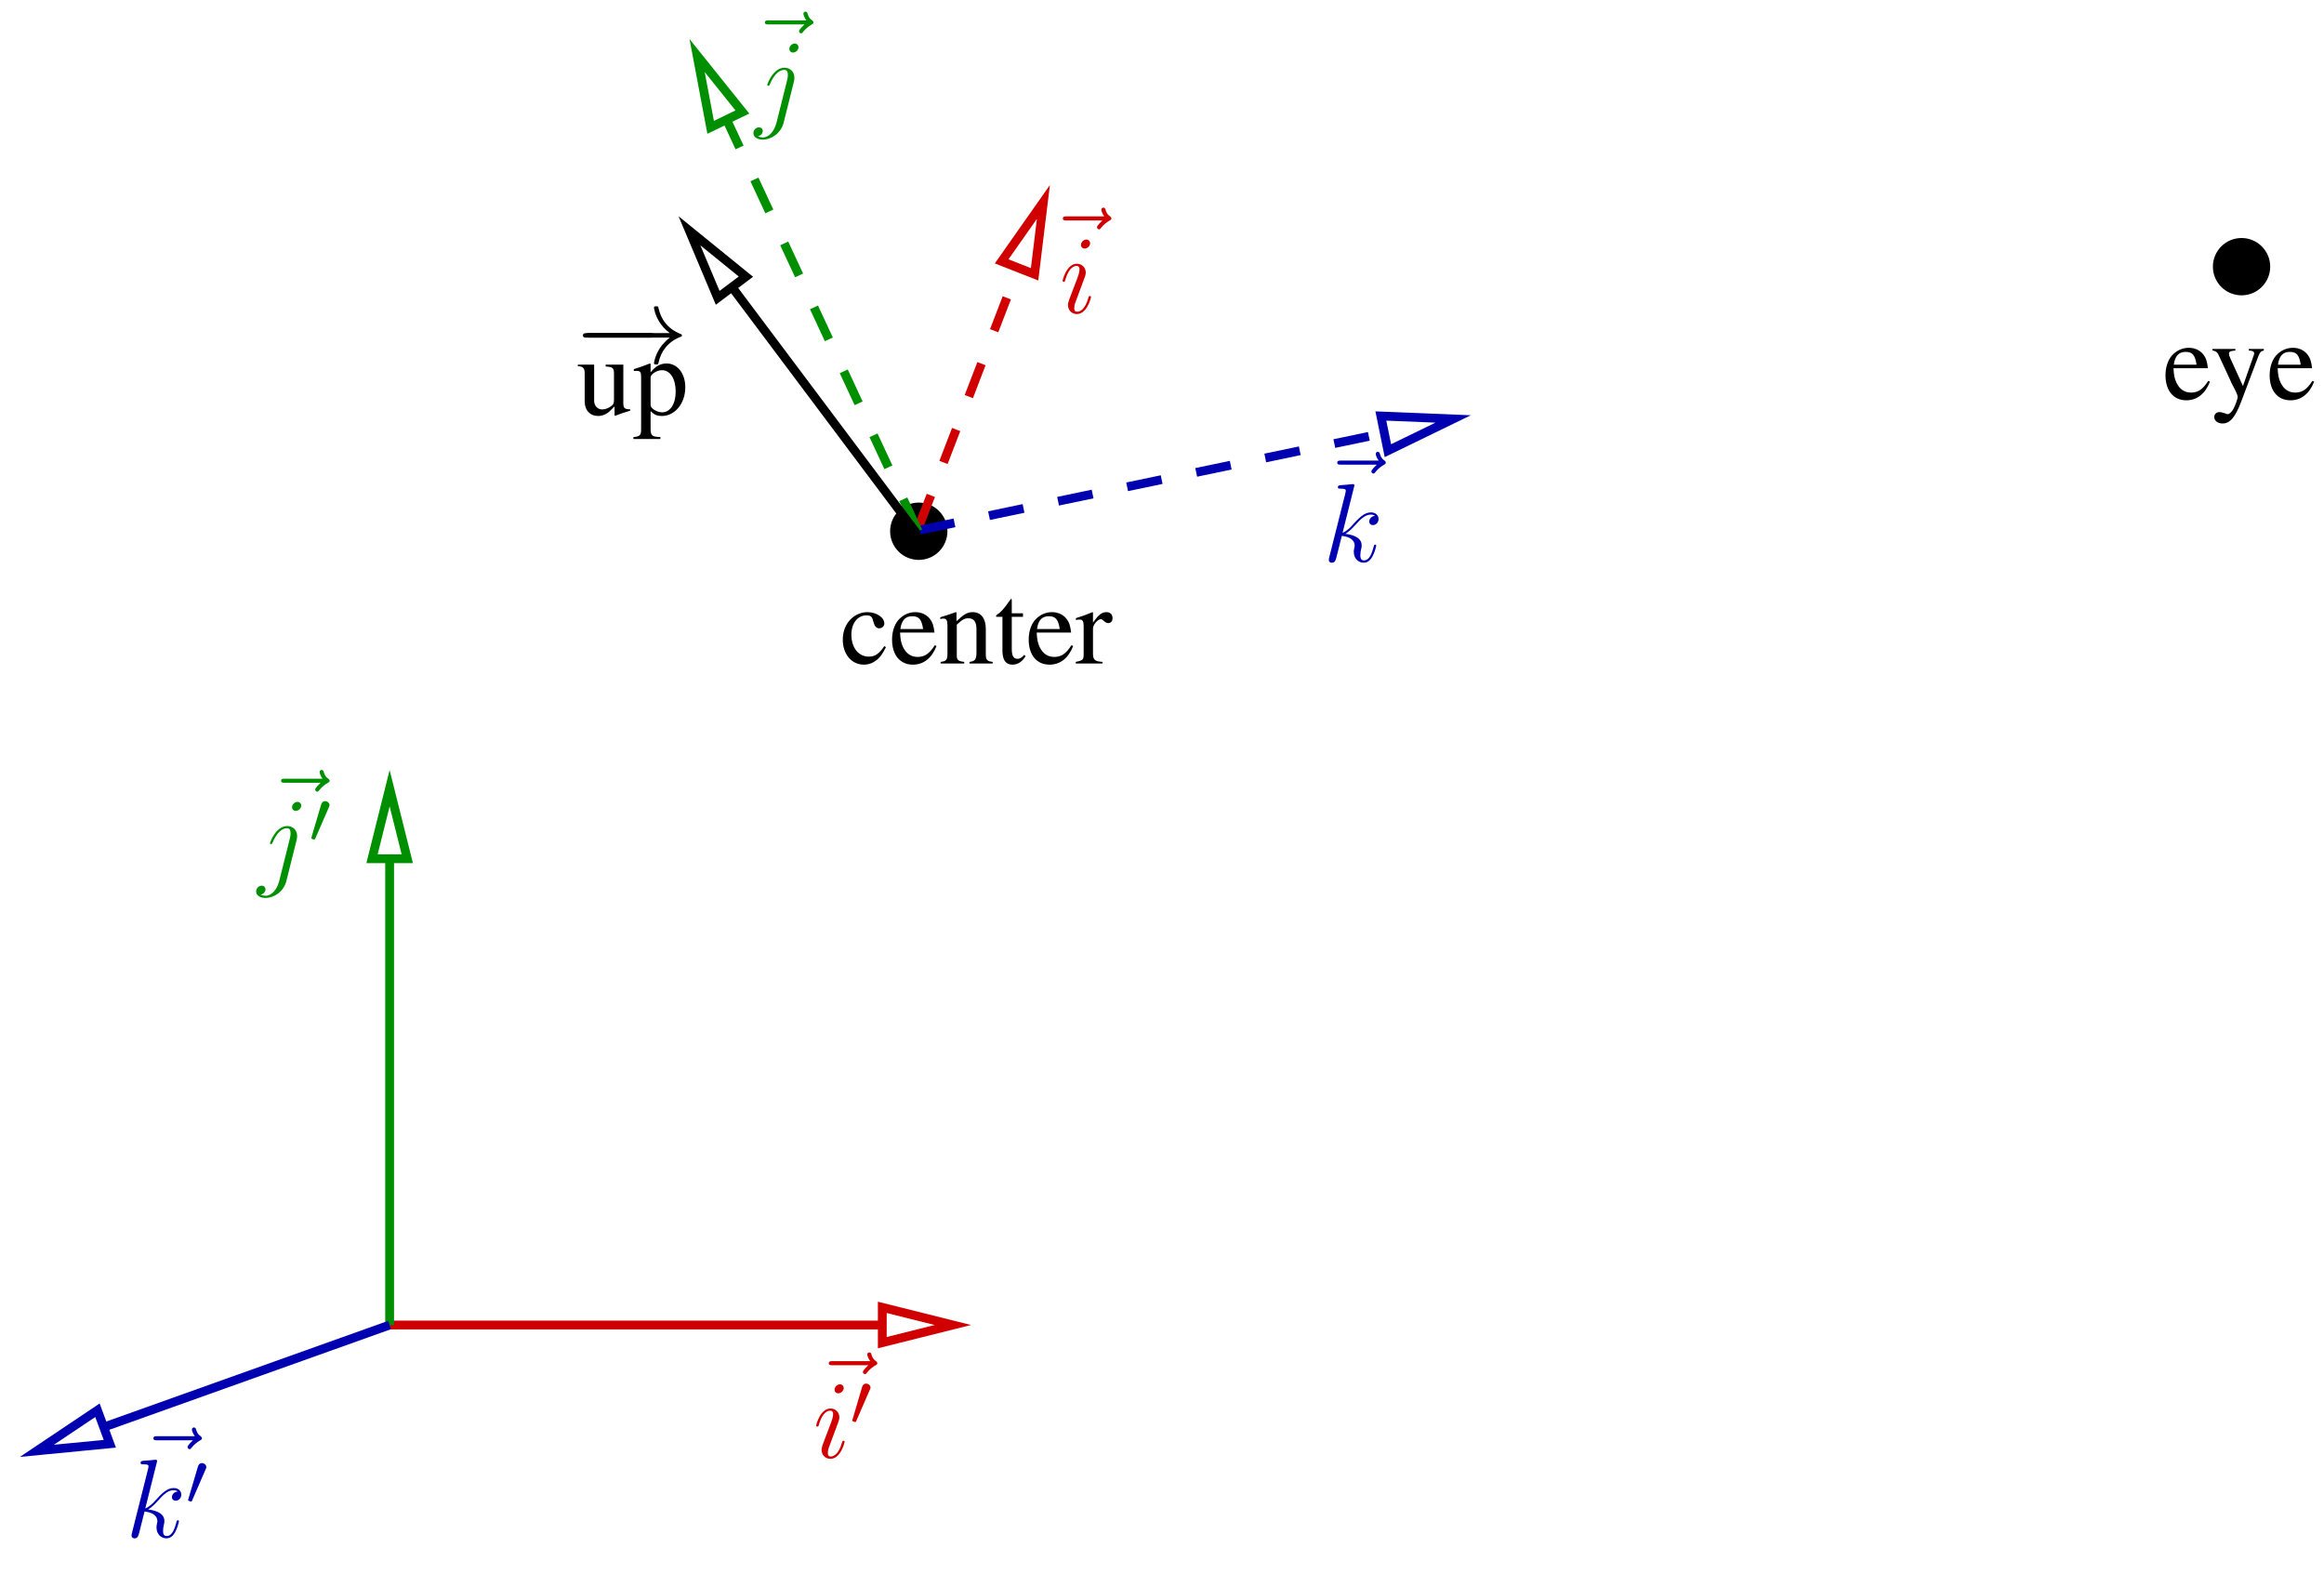
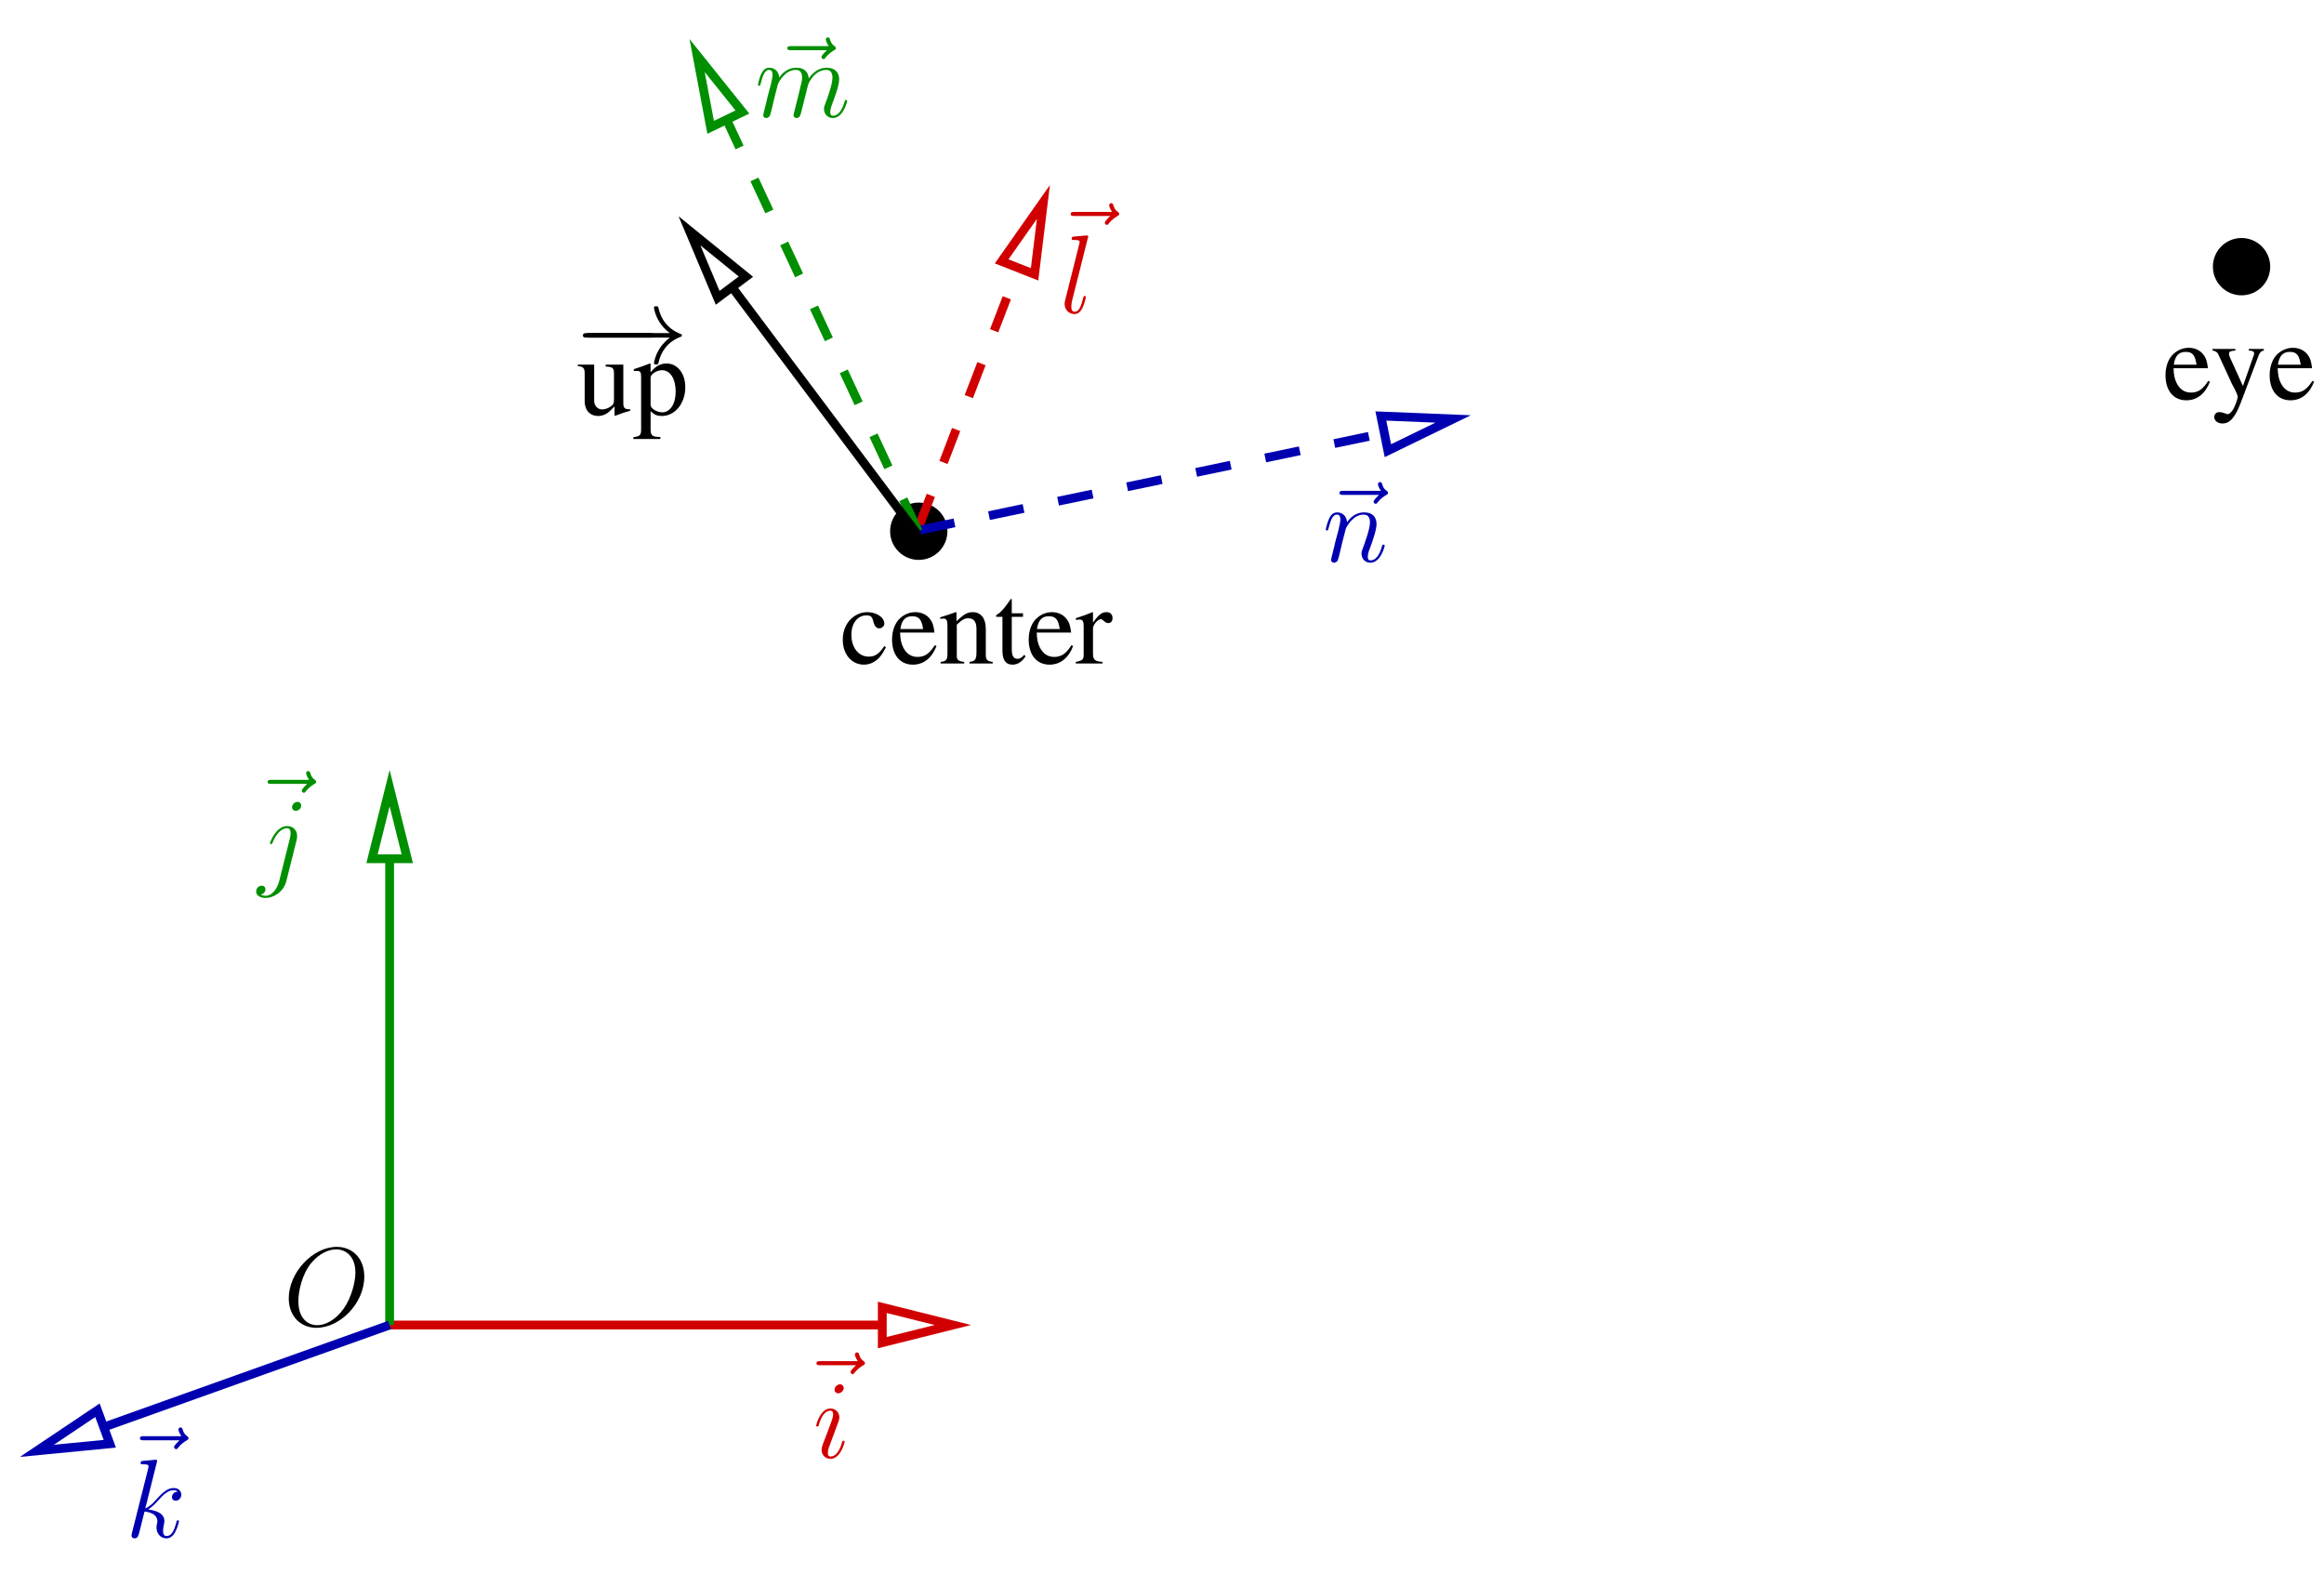
<svg xmlns="http://www.w3.org/2000/svg" xmlns:xlink="http://www.w3.org/1999/xlink" width="449pt" viewBox="0 0 249 170">
  <defs>
    <g>
      <g id="glyph-0-0">
        <path d="M 4.75 -1.859 C 4.188 -1.031 3.75 -0.734 3.078 -0.734 C 1.984 -0.734 1.219 -1.703 1.219 -3.078 C 1.219 -4.297 1.875 -5.156 2.844 -5.156 C 3.281 -5.156 3.438 -5.016 3.547 -4.578 L 3.625 -4.312 C 3.719 -3.984 3.938 -3.766 4.188 -3.766 C 4.5 -3.766 4.75 -4 4.75 -4.266 C 4.75 -4.938 3.922 -5.5 2.922 -5.5 C 2.328 -5.5 1.719 -5.266 1.234 -4.828 C 0.641 -4.297 0.297 -3.484 0.297 -2.547 C 0.297 -0.984 1.25 0.125 2.562 0.125 C 3.109 0.125 3.578 -0.078 4.016 -0.438 C 4.344 -0.734 4.562 -1.047 4.922 -1.75 Z M 4.75 -1.859 " />
      </g>
      <g id="glyph-0-1">
        <path d="M 4.875 -1.953 C 4.297 -1.047 3.797 -0.703 3.031 -0.703 C 2.344 -0.703 1.828 -1.047 1.484 -1.734 C 1.266 -2.188 1.188 -2.578 1.156 -3.312 L 4.844 -3.312 C 4.75 -4.094 4.625 -4.438 4.328 -4.812 C 3.969 -5.25 3.422 -5.5 2.797 -5.5 C 2.203 -5.5 1.641 -5.281 1.188 -4.875 C 0.625 -4.391 0.297 -3.531 0.297 -2.562 C 0.297 -0.906 1.156 0.125 2.531 0.125 C 3.672 0.125 4.562 -0.578 5.062 -1.875 Z M 1.188 -3.688 C 1.312 -4.625 1.719 -5.062 2.453 -5.062 C 3.172 -5.062 3.469 -4.734 3.625 -3.688 Z M 1.188 -3.688 " />
      </g>
      <g id="glyph-0-2">
        <path d="M 0.188 -4.75 C 0.266 -4.797 0.375 -4.812 0.516 -4.812 C 0.844 -4.812 0.953 -4.625 0.953 -4.047 L 0.953 -1.078 C 0.953 -0.391 0.828 -0.234 0.219 -0.172 L 0.219 0 L 2.75 0 L 2.75 -0.172 C 2.141 -0.234 1.953 -0.375 1.953 -0.797 L 1.953 -4.156 C 2.531 -4.703 2.797 -4.844 3.188 -4.844 C 3.781 -4.844 4.062 -4.469 4.062 -3.688 L 4.062 -1.188 C 4.062 -0.438 3.906 -0.234 3.312 -0.172 L 3.312 0 L 5.797 0 L 5.797 -0.172 C 5.219 -0.234 5.062 -0.375 5.062 -0.969 L 5.062 -3.703 C 5.062 -4.828 4.547 -5.5 3.656 -5.5 C 3.109 -5.5 2.734 -5.297 1.922 -4.531 L 1.922 -5.469 L 1.844 -5.5 C 1.25 -5.281 0.844 -5.156 0.188 -4.953 Z M 0.188 -4.75 " />
      </g>
      <g id="glyph-0-3">
        <path d="M 3.047 -5.375 L 1.844 -5.375 L 1.844 -6.766 C 1.844 -6.891 1.828 -6.922 1.75 -6.922 C 1.672 -6.812 1.609 -6.703 1.516 -6.594 C 1.062 -5.922 0.547 -5.359 0.359 -5.312 C 0.234 -5.219 0.156 -5.141 0.156 -5.078 C 0.156 -5.047 0.172 -5.016 0.203 -5 L 0.844 -5 L 0.844 -1.406 C 0.844 -0.391 1.188 0.125 1.906 0.125 C 2.484 0.125 2.938 -0.172 3.328 -0.781 L 3.172 -0.922 C 2.922 -0.625 2.719 -0.5 2.469 -0.5 C 2.016 -0.5 1.844 -0.828 1.844 -1.578 L 1.844 -5 L 3.047 -5 Z M 3.047 -5.375 " />
      </g>
      <g id="glyph-0-4">
        <path d="M 0.078 -4.656 C 0.25 -4.703 0.359 -4.703 0.5 -4.703 C 0.797 -4.703 0.906 -4.516 0.906 -4 L 0.906 -1 C 0.906 -0.406 0.828 -0.328 0.062 -0.172 L 0.062 0 L 2.922 0 L 2.922 -0.172 C 2.109 -0.219 1.906 -0.391 1.906 -1.078 L 1.906 -3.766 C 1.906 -4.141 2.422 -4.75 2.75 -4.75 C 2.828 -4.75 2.922 -4.688 3.062 -4.562 C 3.25 -4.406 3.375 -4.328 3.531 -4.328 C 3.828 -4.328 4 -4.531 4 -4.859 C 4 -5.266 3.75 -5.5 3.344 -5.5 C 2.844 -5.5 2.5 -5.219 1.906 -4.375 L 1.906 -5.469 L 1.859 -5.5 C 1.219 -5.234 0.781 -5.078 0.078 -4.859 Z M 0.078 -4.656 " />
      </g>
      <g id="glyph-0-5">
        <path d="M 5.719 -0.594 L 5.672 -0.594 C 5.109 -0.594 4.984 -0.734 4.984 -1.281 L 4.984 -5.375 L 3.094 -5.375 L 3.094 -5.172 C 3.844 -5.141 3.984 -5.016 3.984 -4.422 L 3.984 -1.609 C 3.984 -1.281 3.922 -1.109 3.75 -0.984 C 3.438 -0.719 3.062 -0.578 2.703 -0.578 C 2.234 -0.578 1.859 -0.984 1.859 -1.484 L 1.859 -5.375 L 0.109 -5.375 L 0.109 -5.219 C 0.688 -5.172 0.844 -5 0.844 -4.453 L 0.844 -1.438 C 0.844 -0.484 1.422 0.125 2.297 0.125 C 2.734 0.125 3.203 -0.078 3.531 -0.391 L 4.047 -0.906 L 4.047 0.078 L 4.094 0.109 C 4.688 -0.125 5.109 -0.266 5.719 -0.438 Z M 5.719 -0.594 " />
      </g>
      <g id="glyph-0-6">
        <path d="M 0.109 -4.703 C 0.219 -4.703 0.297 -4.703 0.406 -4.703 C 0.812 -4.703 0.891 -4.594 0.891 -4.031 L 0.891 1.562 C 0.891 2.188 0.766 2.312 0.062 2.391 L 0.062 2.594 L 2.953 2.594 L 2.953 2.375 C 2.062 2.359 1.906 2.234 1.906 1.484 L 1.906 -0.391 C 2.312 0 2.609 0.125 3.109 0.125 C 4.516 0.125 5.625 -1.219 5.625 -2.953 C 5.625 -4.438 4.781 -5.5 3.625 -5.5 C 2.953 -5.5 2.422 -5.203 1.906 -4.547 L 1.906 -5.469 L 1.828 -5.5 C 1.188 -5.25 0.766 -5.094 0.109 -4.891 Z M 1.906 -4 C 1.906 -4.344 2.562 -4.781 3.125 -4.781 C 4 -4.781 4.594 -3.875 4.594 -2.484 C 4.594 -1.156 4 -0.266 3.141 -0.266 C 2.578 -0.266 1.906 -0.688 1.906 -1.047 Z M 1.906 -4 " />
      </g>
      <g id="glyph-0-7">
        <path d="M 5.672 -5.375 L 4.062 -5.375 L 4.062 -5.203 C 4.453 -5.203 4.641 -5.094 4.641 -4.906 C 4.641 -4.859 4.625 -4.781 4.594 -4.703 L 3.438 -1.406 L 2.062 -4.422 C 1.984 -4.594 1.938 -4.75 1.938 -4.875 C 1.938 -5.094 2.109 -5.172 2.625 -5.203 L 2.625 -5.375 L 0.172 -5.375 L 0.172 -5.219 C 0.484 -5.156 0.688 -5.031 0.781 -4.828 L 2.141 -1.891 L 2.172 -1.797 L 2.359 -1.438 C 2.688 -0.844 2.875 -0.406 2.875 -0.234 C 2.875 -0.047 2.609 0.703 2.406 1.062 C 2.234 1.375 1.969 1.609 1.812 1.609 C 1.734 1.609 1.625 1.578 1.5 1.516 C 1.281 1.438 1.078 1.391 0.875 1.391 C 0.594 1.391 0.359 1.625 0.359 1.906 C 0.359 2.312 0.734 2.609 1.25 2.609 C 2.047 2.609 2.625 1.938 3.266 0.219 L 5.109 -4.656 C 5.266 -5.047 5.391 -5.156 5.672 -5.203 Z M 5.672 -5.375 " />
      </g>
      <g id="glyph-1-0">
        <path d="M 6.391 -7.141 C 6.25 -7 5.812 -6.594 5.812 -6.422 C 5.812 -6.297 5.922 -6.188 6.031 -6.188 C 6.141 -6.188 6.188 -6.266 6.281 -6.391 C 6.562 -6.734 6.891 -6.969 7.156 -7.125 C 7.281 -7.203 7.359 -7.234 7.359 -7.359 C 7.359 -7.469 7.266 -7.531 7.203 -7.594 C 6.859 -7.812 6.781 -8.141 6.734 -8.281 C 6.703 -8.375 6.672 -8.516 6.5 -8.516 C 6.438 -8.516 6.281 -8.469 6.281 -8.297 C 6.281 -8.188 6.359 -7.906 6.594 -7.578 L 2.562 -7.578 C 2.359 -7.578 2.156 -7.578 2.156 -7.344 C 2.156 -7.141 2.375 -7.141 2.562 -7.141 Z M 6.391 -7.141 " />
      </g>
      <g id="glyph-1-1">
+         <path d="M 3.031 -8 C 3.047 -8.047 3.078 -8.109 3.078 -8.172 C 3.078 -8.297 2.953 -8.297 2.922 -8.297 C 2.922 -8.297 2.484 -8.266 2.266 -8.234 C 2.062 -8.219 1.891 -8.203 1.672 -8.188 C 1.391 -8.156 1.297 -8.156 1.297 -7.938 C 1.297 -7.812 1.422 -7.812 1.547 -7.812 C 2.156 -7.812 2.156 -7.703 2.156 -7.594 C 2.156 -7.547 2.156 -7.516 2.094 -7.297 L 0.609 -1.375 C 0.578 -1.25 0.547 -1.141 0.547 -0.953 C 0.547 -0.359 0.984 0.125 1.609 0.125 C 2 0.125 2.266 -0.141 2.453 -0.516 C 2.656 -0.906 2.828 -1.656 2.828 -1.703 C 2.828 -1.766 2.766 -1.812 2.703 -1.812 C 2.594 -1.812 2.578 -1.75 2.531 -1.578 C 2.312 -0.75 2.109 -0.125 1.625 -0.125 C 1.266 -0.125 1.266 -0.5 1.266 -0.672 C 1.266 -0.719 1.266 -0.969 1.344 -1.297 Z M 3.031 -8 " />
+       </g>
+       <g id="glyph-1-2">
+         <path d="M 2.469 -3.5 C 2.484 -3.578 2.781 -4.172 3.234 -4.547 C 3.531 -4.844 3.938 -5.031 4.406 -5.031 C 4.891 -5.031 5.062 -4.672 5.062 -4.203 C 5.062 -3.516 4.562 -2.156 4.328 -1.5 C 4.219 -1.219 4.156 -1.062 4.156 -0.844 C 4.156 -0.312 4.531 0.125 5.109 0.125 C 6.219 0.125 6.641 -1.641 6.641 -1.703 C 6.641 -1.766 6.594 -1.812 6.516 -1.812 C 6.406 -1.812 6.391 -1.781 6.328 -1.578 C 6.062 -0.594 5.609 -0.125 5.141 -0.125 C 5.016 -0.125 4.828 -0.125 4.828 -0.516 C 4.828 -0.812 4.953 -1.172 5.031 -1.344 C 5.266 -2 5.766 -3.328 5.766 -4.016 C 5.766 -4.734 5.359 -5.266 4.453 -5.266 C 3.375 -5.266 2.828 -4.516 2.609 -4.219 C 2.562 -4.906 2.078 -5.266 1.547 -5.266 C 1.172 -5.266 0.906 -5.047 0.703 -4.641 C 0.484 -4.203 0.328 -3.484 0.328 -3.438 C 0.328 -3.391 0.375 -3.328 0.453 -3.328 C 0.547 -3.328 0.562 -3.344 0.641 -3.625 C 0.828 -4.344 1.047 -5.031 1.516 -5.031 C 1.797 -5.031 1.891 -4.844 1.891 -4.484 C 1.891 -4.219 1.766 -3.75 1.688 -3.375 L 1.344 -2.094 C 1.297 -1.859 1.172 -1.328 1.109 -1.109 C 1.031 -0.797 0.891 -0.234 0.891 -0.172 C 0.891 -0.016 1.031 0.125 1.203 0.125 C 1.344 0.125 1.516 0.047 1.609 -0.125 C 1.641 -0.188 1.75 -0.609 1.812 -0.844 L 2.062 -1.922 Z M 2.469 -3.5 " />
+       </g>
+       <g id="glyph-1-3">
+         <path d="M 2.469 -3.5 C 2.484 -3.578 2.781 -4.172 3.234 -4.547 C 3.531 -4.844 3.938 -5.031 4.406 -5.031 C 4.891 -5.031 5.062 -4.672 5.062 -4.203 C 5.062 -4.125 5.062 -3.891 4.906 -3.328 L 4.609 -2.094 C 4.516 -1.734 4.297 -0.844 4.266 -0.719 C 4.219 -0.531 4.141 -0.234 4.141 -0.172 C 4.141 -0.016 4.281 0.125 4.453 0.125 C 4.812 0.125 4.875 -0.156 4.984 -0.578 L 5.703 -3.438 C 5.719 -3.531 6.344 -5.031 7.656 -5.031 C 8.141 -5.031 8.312 -4.672 8.312 -4.203 C 8.312 -3.531 7.844 -2.219 7.578 -1.5 C 7.469 -1.219 7.406 -1.062 7.406 -0.844 C 7.406 -0.312 7.781 0.125 8.359 0.125 C 9.469 0.125 9.891 -1.641 9.891 -1.703 C 9.891 -1.766 9.844 -1.812 9.766 -1.812 C 9.656 -1.812 9.641 -1.781 9.594 -1.578 C 9.312 -0.625 8.875 -0.125 8.391 -0.125 C 8.266 -0.125 8.078 -0.125 8.078 -0.516 C 8.078 -0.828 8.219 -1.203 8.266 -1.344 C 8.484 -1.906 9.031 -3.328 9.031 -4.016 C 9.031 -4.734 8.609 -5.266 7.703 -5.266 C 6.891 -5.266 6.25 -4.812 5.766 -4.109 C 5.734 -4.75 5.344 -5.266 4.453 -5.266 C 3.375 -5.266 2.828 -4.516 2.609 -4.219 C 2.562 -4.906 2.078 -5.266 1.547 -5.266 C 1.203 -5.266 0.938 -5.109 0.703 -4.656 C 0.484 -4.219 0.328 -3.484 0.328 -3.438 C 0.328 -3.391 0.375 -3.328 0.453 -3.328 C 0.547 -3.328 0.562 -3.344 0.641 -3.625 C 0.812 -4.328 1.047 -5.031 1.516 -5.031 C 1.797 -5.031 1.891 -4.844 1.891 -4.484 C 1.891 -4.219 1.766 -3.75 1.688 -3.375 L 1.344 -2.094 C 1.297 -1.859 1.172 -1.328 1.109 -1.109 C 1.031 -0.797 0.891 -0.234 0.891 -0.172 C 0.891 -0.016 1.031 0.125 1.203 0.125 C 1.344 0.125 1.516 0.047 1.609 -0.125 C 1.641 -0.188 1.75 -0.609 1.812 -0.844 L 2.062 -1.922 Z M 2.469 -3.5 " />
+       </g>
+       <g id="glyph-1-4">
+         <path d="M 3.359 -8 C 3.375 -8.047 3.391 -8.109 3.391 -8.172 C 3.391 -8.297 3.281 -8.297 3.25 -8.297 C 3.234 -8.297 2.812 -8.266 2.594 -8.234 C 2.391 -8.219 2.219 -8.203 2 -8.188 C 1.703 -8.156 1.625 -8.156 1.625 -7.938 C 1.625 -7.812 1.75 -7.812 1.859 -7.812 C 2.469 -7.812 2.469 -7.703 2.469 -7.594 C 2.469 -7.547 2.469 -7.516 2.422 -7.297 L 0.703 -0.469 C 0.656 -0.281 0.656 -0.266 0.656 -0.188 C 0.656 0.078 0.859 0.125 0.984 0.125 C 1.312 0.125 1.391 -0.141 1.484 -0.516 L 2.047 -2.75 C 2.906 -2.656 3.422 -2.297 3.422 -1.719 C 3.422 -1.656 3.422 -1.609 3.375 -1.422 C 3.328 -1.25 3.328 -1.094 3.328 -1.047 C 3.328 -0.344 3.797 0.125 4.406 0.125 C 4.953 0.125 5.234 -0.375 5.328 -0.547 C 5.578 -0.984 5.734 -1.656 5.734 -1.703 C 5.734 -1.766 5.688 -1.812 5.625 -1.812 C 5.516 -1.812 5.5 -1.766 5.453 -1.578 C 5.281 -0.953 5.031 -0.125 4.422 -0.125 C 4.188 -0.125 4.031 -0.234 4.031 -0.688 C 4.031 -0.922 4.078 -1.188 4.125 -1.359 C 4.172 -1.578 4.172 -1.594 4.172 -1.734 C 4.172 -2.438 3.531 -2.828 2.438 -2.969 C 2.875 -3.234 3.297 -3.703 3.469 -3.891 C 4.141 -4.656 4.609 -5.031 5.156 -5.031 C 5.438 -5.031 5.516 -4.953 5.594 -4.891 C 5.156 -4.844 4.984 -4.531 4.984 -4.297 C 4.984 -4 5.219 -3.906 5.375 -3.906 C 5.703 -3.906 5.984 -4.188 5.984 -4.562 C 5.984 -4.906 5.719 -5.266 5.172 -5.266 C 4.516 -5.266 3.984 -4.812 3.125 -3.844 C 3.016 -3.703 2.562 -3.25 2.125 -3.078 Z M 3.359 -8 " />
+       </g>
+       <g id="glyph-1-5">
        <path d="M 3.375 -1.703 C 3.375 -1.766 3.328 -1.812 3.266 -1.812 C 3.156 -1.812 3.141 -1.781 3.078 -1.578 C 2.766 -0.484 2.281 -0.125 1.891 -0.125 C 1.75 -0.125 1.578 -0.156 1.578 -0.516 C 1.578 -0.844 1.719 -1.188 1.859 -1.547 L 2.688 -3.781 C 2.719 -3.875 2.812 -4.094 2.812 -4.312 C 2.812 -4.812 2.453 -5.266 1.859 -5.266 C 0.766 -5.266 0.328 -3.531 0.328 -3.438 C 0.328 -3.391 0.375 -3.328 0.453 -3.328 C 0.562 -3.328 0.578 -3.375 0.625 -3.547 C 0.906 -4.547 1.359 -5.031 1.828 -5.031 C 1.938 -5.031 2.141 -5.016 2.141 -4.641 C 2.141 -4.328 1.984 -3.938 1.891 -3.672 L 1.047 -1.453 C 0.984 -1.25 0.906 -1.062 0.906 -0.844 C 0.906 -0.312 1.281 0.125 1.859 0.125 C 2.953 0.125 3.375 -1.625 3.375 -1.703 Z M 3.281 -7.453 C 3.281 -7.641 3.141 -7.859 2.875 -7.859 C 2.609 -7.859 2.297 -7.594 2.297 -7.281 C 2.297 -6.984 2.547 -6.891 2.688 -6.891 C 3.016 -6.891 3.281 -7.203 3.281 -7.453 Z M 3.281 -7.453 " />
      </g>
-       <g id="glyph-1-2">
-         <path d="M 3.359 -8 C 3.375 -8.047 3.391 -8.109 3.391 -8.172 C 3.391 -8.297 3.281 -8.297 3.25 -8.297 C 3.234 -8.297 2.812 -8.266 2.594 -8.234 C 2.391 -8.219 2.219 -8.203 2 -8.188 C 1.703 -8.156 1.625 -8.156 1.625 -7.938 C 1.625 -7.812 1.75 -7.812 1.859 -7.812 C 2.469 -7.812 2.469 -7.703 2.469 -7.594 C 2.469 -7.547 2.469 -7.516 2.422 -7.297 L 0.703 -0.469 C 0.656 -0.281 0.656 -0.266 0.656 -0.188 C 0.656 0.078 0.859 0.125 0.984 0.125 C 1.312 0.125 1.391 -0.141 1.484 -0.516 L 2.047 -2.75 C 2.906 -2.656 3.422 -2.297 3.422 -1.719 C 3.422 -1.656 3.422 -1.609 3.375 -1.422 C 3.328 -1.25 3.328 -1.094 3.328 -1.047 C 3.328 -0.344 3.797 0.125 4.406 0.125 C 4.953 0.125 5.234 -0.375 5.328 -0.547 C 5.578 -0.984 5.734 -1.656 5.734 -1.703 C 5.734 -1.766 5.688 -1.812 5.625 -1.812 C 5.516 -1.812 5.5 -1.766 5.453 -1.578 C 5.281 -0.953 5.031 -0.125 4.422 -0.125 C 4.188 -0.125 4.031 -0.234 4.031 -0.688 C 4.031 -0.922 4.078 -1.188 4.125 -1.359 C 4.172 -1.578 4.172 -1.594 4.172 -1.734 C 4.172 -2.438 3.531 -2.828 2.438 -2.969 C 2.875 -3.234 3.297 -3.703 3.469 -3.891 C 4.141 -4.656 4.609 -5.031 5.156 -5.031 C 5.438 -5.031 5.516 -4.953 5.594 -4.891 C 5.156 -4.844 4.984 -4.531 4.984 -4.297 C 4.984 -4 5.219 -3.906 5.375 -3.906 C 5.703 -3.906 5.984 -4.188 5.984 -4.562 C 5.984 -4.906 5.719 -5.266 5.172 -5.266 C 4.516 -5.266 3.984 -4.812 3.125 -3.844 C 3.016 -3.703 2.562 -3.25 2.125 -3.078 Z M 3.359 -8 " />
-       </g>
-       <g id="glyph-1-3">
+       <g id="glyph-1-6">
        <path d="M 4.188 -3.797 C 4.234 -3.984 4.234 -4.141 4.234 -4.203 C 4.234 -4.891 3.719 -5.266 3.172 -5.266 C 1.969 -5.266 1.328 -3.531 1.328 -3.438 C 1.328 -3.375 1.375 -3.328 1.453 -3.328 C 1.547 -3.328 1.547 -3.375 1.609 -3.5 C 2.094 -4.656 2.688 -5.031 3.141 -5.031 C 3.391 -5.031 3.531 -4.906 3.531 -4.484 C 3.531 -4.203 3.484 -4.078 3.438 -3.859 L 2.312 0.641 C 2.078 1.531 1.516 2.203 0.859 2.203 C 0.812 2.203 0.562 2.203 0.328 2.078 C 0.625 2.016 0.844 1.797 0.844 1.5 C 0.844 1.312 0.703 1.125 0.438 1.125 C 0.125 1.125 -0.156 1.391 -0.156 1.75 C -0.156 2.234 0.375 2.438 0.859 2.438 C 1.688 2.438 2.766 1.828 3.078 0.641 Z M 4.672 -7.453 C 4.672 -7.75 4.422 -7.859 4.281 -7.859 C 3.953 -7.859 3.688 -7.547 3.688 -7.281 C 3.688 -7.094 3.828 -6.891 4.094 -6.891 C 4.359 -6.891 4.672 -7.141 4.672 -7.453 Z M 4.672 -7.453 " />
      </g>
+       <g id="glyph-1-7">
+         <path d="M 8.672 -5.234 C 8.672 -7.203 7.391 -8.422 5.719 -8.422 C 3.156 -8.422 0.578 -5.672 0.578 -2.906 C 0.578 -1.031 1.812 0.25 3.547 0.25 C 6.062 0.25 8.672 -2.359 8.672 -5.234 Z M 3.625 -0.031 C 2.641 -0.031 1.609 -0.734 1.609 -2.609 C 1.609 -3.688 2 -5.469 2.969 -6.672 C 3.844 -7.719 4.859 -8.156 5.656 -8.156 C 6.703 -8.156 7.719 -7.391 7.719 -5.672 C 7.719 -4.609 7.266 -2.938 6.469 -1.812 C 5.594 -0.578 4.5 -0.031 3.625 -0.031 Z M 3.625 -0.031 " />
+       </g>
      <g id="glyph-2-0">
-         <path d="M 2.109 -3.781 C 2.156 -3.875 2.188 -3.938 2.188 -4.016 C 2.188 -4.281 1.938 -4.453 1.719 -4.453 C 1.406 -4.453 1.312 -4.172 1.281 -4.062 L 0.266 -0.625 C 0.234 -0.531 0.234 -0.516 0.234 -0.5 C 0.234 -0.438 0.281 -0.422 0.359 -0.391 C 0.516 -0.328 0.531 -0.328 0.547 -0.328 C 0.562 -0.328 0.609 -0.328 0.672 -0.469 Z M 2.109 -3.781 " />
-       </g>
-       <g id="glyph-3-0">
        <path d="M 7.875 -2.75 C 8.078 -2.75 8.297 -2.75 8.297 -2.984 C 8.297 -3.234 8.078 -3.234 7.875 -3.234 L 1.406 -3.234 C 1.203 -3.234 0.984 -3.234 0.984 -2.984 C 0.984 -2.75 1.203 -2.75 1.406 -2.75 Z M 7.875 -2.75 " />
      </g>
-       <g id="glyph-3-1">
+       <g id="glyph-2-1">
        <path d="M 9.969 -2.75 C 9.312 -2.25 8.984 -1.75 8.891 -1.609 C 8.359 -0.781 8.266 -0.031 8.266 -0.016 C 8.266 0.125 8.406 0.125 8.5 0.125 C 8.703 0.125 8.719 0.109 8.766 -0.109 C 9.031 -1.281 9.734 -2.281 11.094 -2.828 C 11.234 -2.875 11.266 -2.906 11.266 -2.984 C 11.266 -3.078 11.203 -3.109 11.172 -3.125 C 10.656 -3.328 9.203 -3.922 8.75 -5.922 C 8.719 -6.078 8.703 -6.109 8.5 -6.109 C 8.406 -6.109 8.266 -6.109 8.266 -5.969 C 8.266 -5.938 8.359 -5.188 8.875 -4.391 C 9.109 -4.031 9.453 -3.609 9.969 -3.234 L 1.094 -3.234 C 0.875 -3.234 0.656 -3.234 0.656 -2.984 C 0.656 -2.75 0.875 -2.75 1.094 -2.75 Z M 9.969 -2.75 " />
      </g>
    </g>
    <clipPath id="clip-0">
      <path clip-rule="nonzero" d="M 230 19 L 243.719 19 L 243.719 39 L 230 39 Z M 230 19 " />
    </clipPath>
    <clipPath id="clip-1">
      <path clip-rule="nonzero" d="M 41 141 L 105 141 L 105 143 L 41 143 Z M 41 141 " />
    </clipPath>
    <clipPath id="clip-2">
      <path clip-rule="evenodd" d="M 0.719 169.238 L 243.719 169.238 L 243.719 1.238 L 0.719 1.238 Z M 104.801 141.32 L 104.801 142.641 L 94.531 143.84 L 94.531 140.059 Z M 104.801 141.32 " />
    </clipPath>
    <clipPath id="clip-3">
      <path clip-rule="nonzero" d="M 41 81 L 43 81 L 43 143 L 41 143 Z M 41 81 " />
    </clipPath>
    <clipPath id="clip-4">
      <path clip-rule="evenodd" d="M 0.719 169.238 L 243.719 169.238 L 243.719 1.238 L 0.719 1.238 Z M 41.117 81.793 L 42.441 81.793 L 43.637 91.996 L 39.859 91.996 Z M 41.117 81.793 " />
    </clipPath>
    <clipPath id="clip-5">
      <path clip-rule="nonzero" d="M 0 128 L 56 128 L 56 170 L 0 170 Z M 0 128 " />
    </clipPath>
    <clipPath id="clip-6">
      <path clip-rule="evenodd" d="M 0.719 169.238 L 243.719 169.238 L 243.719 1.238 L 0.719 1.238 Z M 1.688 156.941 L 1.246 155.742 L 10.441 151.082 L 11.766 154.672 Z M 1.688 156.941 " />
    </clipPath>
    <clipPath id="clip-7">
      <path clip-rule="nonzero" d="M 0.719 137 L 26 137 L 26 169 L 0.719 169 Z M 0.719 137 " />
    </clipPath>
    <clipPath id="clip-8">
      <path clip-rule="nonzero" d="M 85 6 L 126 6 L 126 70 L 85 70 Z M 85 6 " />
    </clipPath>
    <clipPath id="clip-9">
      <path clip-rule="evenodd" d="M 0.719 169.238 L 243.719 169.238 L 243.719 1.238 L 0.719 1.238 Z M 112.172 18.867 L 113.43 19.371 L 110.848 29.387 L 107.32 28 Z M 112.172 18.867 " />
    </clipPath>
    <clipPath id="clip-10">
      <path clip-rule="nonzero" d="M 85 31 L 172 31 L 172 71 L 85 71 Z M 85 31 " />
    </clipPath>
    <clipPath id="clip-11">
      <path clip-rule="evenodd" d="M 0.719 169.238 L 243.719 169.238 L 243.719 1.238 L 0.719 1.238 Z M 158.215 43.684 L 158.469 44.945 L 148.703 48.281 L 147.949 44.566 Z M 158.215 43.684 " />
    </clipPath>
    <clipPath id="clip-12">
      <path clip-rule="nonzero" d="M 60 1 L 112 1 L 112 71 L 60 71 Z M 60 1 " />
    </clipPath>
    <clipPath id="clip-13">
      <path clip-rule="evenodd" d="M 0.719 169.238 L 243.719 169.238 L 243.719 1.238 L 0.719 1.238 Z M 72.926 3.812 L 74.125 3.246 L 79.543 12 L 76.141 13.641 Z M 72.926 3.812 " />
    </clipPath>
    <clipPath id="clip-14">
      <path clip-rule="nonzero" d="M 61 1.238 L 93 1.238 L 93 28 L 61 28 Z M 61 1.238 " />
    </clipPath>
    <clipPath id="clip-15">
      <path clip-rule="nonzero" d="M 59 9 L 112 9 L 112 71 L 59 71 Z M 59 9 " />
    </clipPath>
    <clipPath id="clip-16">
      <path clip-rule="evenodd" d="M 0.719 169.238 L 243.719 169.238 L 243.719 1.238 L 0.719 1.238 Z M 71.73 22.961 L 72.801 22.141 L 79.918 29.637 L 76.895 31.906 Z M 71.73 22.961 " />
    </clipPath>
  </defs>
  <path fill-rule="evenodd" fill="rgb(0%, 0%, 0%)" fill-opacity="1" d="M 101.273 56.914 C 101.273 58.477 100.004 59.746 98.438 59.746 C 96.875 59.746 95.605 58.477 95.605 56.914 C 95.605 55.348 96.875 54.078 98.438 54.078 C 100.004 54.078 101.273 55.348 101.273 56.914 " />
  <path fill="none" stroke-width="4.724" stroke-linecap="butt" stroke-linejoin="miter" stroke="rgb(0%, 0%, 0%)" stroke-opacity="1" stroke-miterlimit="10" d="M 1012.734 1130.859 C 1012.734 1115.234 1000.039 1102.539 984.375 1102.539 C 968.75 1102.539 956.055 1115.234 956.055 1130.859 C 956.055 1146.523 968.75 1159.219 984.375 1159.219 C 1000.039 1159.219 1012.734 1146.523 1012.734 1130.859 Z M 1012.734 1130.859 " transform="matrix(0.1, 0, 0, -0.1, 0, 170)" />
  <path fill-rule="evenodd" fill="rgb(0%, 0%, 0%)" fill-opacity="1" d="M 243 28.566 C 243 30.133 241.73 31.402 240.164 31.402 C 238.602 31.402 237.332 30.133 237.332 28.566 C 237.332 27.004 238.602 25.734 240.164 25.734 C 241.73 25.734 243 27.004 243 28.566 " />
  <g clip-path="url(#clip-0)">
    <path fill="none" stroke-width="4.724" stroke-linecap="butt" stroke-linejoin="miter" stroke="rgb(0%, 0%, 0%)" stroke-opacity="1" stroke-miterlimit="10" d="M 2430 1414.336 C 2430 1398.672 2417.305 1385.977 2401.641 1385.977 C 2386.016 1385.977 2373.32 1398.672 2373.32 1414.336 C 2373.32 1429.961 2386.016 1442.656 2401.641 1442.656 C 2417.305 1442.656 2430 1429.961 2430 1414.336 Z M 2430 1414.336 " transform="matrix(0.1, 0, 0, -0.1, 0, 170)" />
  </g>
  <g clip-path="url(#clip-1)">
    <g clip-path="url(#clip-2)">
      <path fill="none" stroke-width="9.448" stroke-linecap="butt" stroke-linejoin="miter" stroke="rgb(82.031%, 0%, 0%)" stroke-opacity="1" stroke-miterlimit="10" d="M 417.461 280.508 L 1041.055 280.508 " transform="matrix(0.1, 0, 0, -0.1, 0, 170)" />
    </g>
  </g>
  <path fill-rule="evenodd" fill="rgb(100%, 100%, 100%)" fill-opacity="1" stroke-width="9.448" stroke-linecap="butt" stroke-linejoin="miter" stroke="rgb(82.031%, 0%, 0%)" stroke-opacity="1" stroke-miterlimit="10" d="M 945.312 261.602 L 1020.938 280.508 L 945.312 299.414 Z M 945.312 261.602 " transform="matrix(0.1, 0, 0, -0.1, 0, 170)" />
  <g clip-path="url(#clip-3)">
    <g clip-path="url(#clip-4)">
      <path fill="none" stroke-width="9.448" stroke-linecap="butt" stroke-linejoin="miter" stroke="rgb(0%, 56.055%, 0%)" stroke-opacity="1" stroke-miterlimit="10" d="M 417.461 280.508 L 417.461 875.781 " transform="matrix(0.1, 0, 0, -0.1, 0, 170)" />
    </g>
  </g>
  <path fill-rule="evenodd" fill="rgb(100%, 100%, 100%)" fill-opacity="1" stroke-width="9.448" stroke-linecap="butt" stroke-linejoin="miter" stroke="rgb(0%, 56.055%, 0%)" stroke-opacity="1" stroke-miterlimit="10" d="M 436.367 780.039 L 417.461 855.586 L 398.594 780.039 Z M 436.367 780.039 " transform="matrix(0.1, 0, 0, -0.1, 0, 170)" />
  <g clip-path="url(#clip-5)">
    <g clip-path="url(#clip-6)">
      <path fill="none" stroke-width="9.448" stroke-linecap="butt" stroke-linejoin="miter" stroke="rgb(0%, 0%, 68.944%)" stroke-opacity="1" stroke-miterlimit="10" d="M 417.461 280.508 L 20.625 138.789 " transform="matrix(0.1, 0, 0, -0.1, 0, 170)" />
    </g>
  </g>
  <path fill-rule="evenodd" fill="rgb(100%, 100%, 100%)" fill-opacity="1" d="M 10.441 151.082 L 3.953 155.43 L 11.766 154.672 Z M 10.441 151.082 " />
  <g clip-path="url(#clip-7)">
    <path fill="none" stroke-width="9.448" stroke-linecap="butt" stroke-linejoin="miter" stroke="rgb(0%, 0%, 68.944%)" stroke-opacity="1" stroke-miterlimit="10" d="M 104.414 189.18 L 39.531 145.703 L 117.656 153.281 Z M 104.414 189.18 " transform="matrix(0.1, 0, 0, -0.1, 0, 170)" />
  </g>
  <g clip-path="url(#clip-8)">
    <g clip-path="url(#clip-9)">
      <path fill="none" stroke-width="9.448" stroke-linecap="butt" stroke-linejoin="miter" stroke="rgb(82.031%, 0%, 0%)" stroke-opacity="1" stroke-dasharray="37.794" stroke-miterlimit="10" d="M 983.75 1134.023 L 1125.469 1502.5 " transform="matrix(0.1, 0, 0, -0.1, 0, 170)" />
    </g>
  </g>
  <path fill-rule="evenodd" fill="rgb(100%, 100%, 100%)" fill-opacity="1" stroke-width="9.448" stroke-linecap="butt" stroke-linejoin="miter" stroke="rgb(82.031%, 0%, 0%)" stroke-opacity="1" stroke-miterlimit="10" d="M 1108.477 1406.133 L 1117.93 1483.633 L 1073.203 1420 Z M 1108.477 1406.133 " transform="matrix(0.1, 0, 0, -0.1, 0, 170)" />
  <g clip-path="url(#clip-10)">
    <g clip-path="url(#clip-11)">
      <path fill="none" stroke-width="9.448" stroke-linecap="butt" stroke-linejoin="miter" stroke="rgb(0%, 0%, 68.944%)" stroke-opacity="1" stroke-dasharray="37.794" stroke-miterlimit="10" d="M 985.664 1132.148 L 1577.109 1255.586 " transform="matrix(0.1, 0, 0, -0.1, 0, 170)" />
    </g>
  </g>
  <path fill-rule="evenodd" fill="rgb(100%, 100%, 100%)" fill-opacity="1" stroke-width="9.448" stroke-linecap="butt" stroke-linejoin="miter" stroke="rgb(0%, 0%, 68.944%)" stroke-opacity="1" stroke-miterlimit="10" d="M 1487.031 1217.188 L 1556.953 1251.172 L 1479.492 1254.336 Z M 1487.031 1217.188 " transform="matrix(0.1, 0, 0, -0.1, 0, 170)" />
  <g clip-path="url(#clip-12)">
    <g clip-path="url(#clip-13)">
      <path fill="none" stroke-width="9.448" stroke-linecap="butt" stroke-linejoin="miter" stroke="rgb(0%, 56.055%, 0%)" stroke-opacity="1" stroke-dasharray="37.794" stroke-miterlimit="10" d="M 983.75 1130.859 L 738.086 1658.711 " transform="matrix(0.1, 0, 0, -0.1, 0, 170)" />
    </g>
  </g>
  <path fill-rule="evenodd" fill="rgb(100%, 100%, 100%)" fill-opacity="1" d="M 79.543 12 L 74.691 5.953 L 76.141 13.641 Z M 79.543 12 " />
  <g clip-path="url(#clip-14)">
    <path fill="none" stroke-width="9.448" stroke-linecap="butt" stroke-linejoin="miter" stroke="rgb(0%, 56.055%, 0%)" stroke-opacity="1" stroke-miterlimit="10" d="M 795.43 1580 L 746.914 1640.469 L 761.406 1563.594 Z M 795.43 1580 " transform="matrix(0.1, 0, 0, -0.1, 0, 170)" />
  </g>
  <g clip-path="url(#clip-15)">
    <g clip-path="url(#clip-16)">
      <path fill="none" stroke-width="9.448" stroke-linecap="butt" stroke-linejoin="miter" stroke="rgb(0%, 0%, 0%)" stroke-opacity="1" stroke-miterlimit="10" d="M 981.875 1128.984 L 726.758 1469.141 " transform="matrix(0.1, 0, 0, -0.1, 0, 170)" />
    </g>
  </g>
  <path fill-rule="evenodd" fill="rgb(100%, 100%, 100%)" fill-opacity="1" stroke-width="9.448" stroke-linecap="butt" stroke-linejoin="miter" stroke="rgb(0%, 0%, 0%)" stroke-opacity="1" stroke-miterlimit="10" d="M 799.18 1403.633 L 738.711 1452.734 L 768.945 1380.938 Z M 799.18 1403.633 " transform="matrix(0.1, 0, 0, -0.1, 0, 170)" />
  <g fill="rgb(0%, 0%, 0%)" fill-opacity="1">
    <use xlink:href="#glyph-0-0" x="90" y="71.08" />
  </g>
  <g fill="rgb(0%, 0%, 0%)" fill-opacity="1">
    <use xlink:href="#glyph-0-1" x="95.28" y="71.08" />
  </g>
  <g fill="rgb(0%, 0%, 0%)" fill-opacity="1">
    <use xlink:href="#glyph-0-2" x="100.56" y="71.08" />
  </g>
  <g fill="rgb(0%, 0%, 0%)" fill-opacity="1">
    <use xlink:href="#glyph-0-3" x="106.56" y="71.08" />
  </g>
  <g fill="rgb(0%, 0%, 0%)" fill-opacity="1">
    <use xlink:href="#glyph-0-1" x="109.92" y="71.08" />
  </g>
  <g fill="rgb(0%, 0%, 0%)" fill-opacity="1">
    <use xlink:href="#glyph-0-4" x="115.2" y="71.08" />
  </g>
  <g fill="rgb(82.031%, 0%, 0%)" fill-opacity="1">
-     <use xlink:href="#glyph-1-0" x="111.72" y="30.76" />
+     <use xlink:href="#glyph-1-0" x="112.56" y="30.28" />
  </g>
  <g fill="rgb(82.031%, 0%, 0%)" fill-opacity="1">
    <use xlink:href="#glyph-1-1" x="113.52" y="33.52" />
  </g>
  <g fill="rgb(0%, 0%, 68.944%)" fill-opacity="1">
-     <use xlink:href="#glyph-1-0" x="141.12" y="56.92" />
+     <use xlink:href="#glyph-1-0" x="141.36" y="60.16" />
  </g>
  <g fill="rgb(0%, 0%, 68.944%)" fill-opacity="1">
    <use xlink:href="#glyph-1-2" x="141.72" y="60.16" />
  </g>
  <g fill="rgb(0%, 56.055%, 0%)" fill-opacity="1">
-     <use xlink:href="#glyph-1-0" x="79.8" y="9.76" />
+     <use xlink:href="#glyph-1-0" x="82.2" y="12.52" />
  </g>
  <g fill="rgb(0%, 56.055%, 0%)" fill-opacity="1">
    <use xlink:href="#glyph-1-3" x="80.88" y="12.52" />
  </g>
  <g fill="rgb(0%, 0%, 68.944%)" fill-opacity="1">
-     <use xlink:href="#glyph-1-0" x="14.28" y="161.44" />
-   </g>
-   <g fill="rgb(0%, 0%, 68.944%)" fill-opacity="1">
-     <use xlink:href="#glyph-1-2" x="13.44" y="164.68" />
-   </g>
-   <g fill="rgb(0%, 0%, 68.944%)" fill-opacity="1">
-     <use xlink:href="#glyph-2-0" x="19.92" y="161.2" />
-   </g>
-   <g fill="rgb(82.031%, 0%, 0%)" fill-opacity="1">
-     <use xlink:href="#glyph-1-0" x="86.64" y="153.4" />
-   </g>
-   <g fill="rgb(82.031%, 0%, 0%)" fill-opacity="1">
-     <use xlink:href="#glyph-1-1" x="87.12" y="156.16" />
-   </g>
-   <g fill="rgb(82.031%, 0%, 0%)" fill-opacity="1">
-     <use xlink:href="#glyph-2-0" x="91.08" y="152.68" />
-   </g>
-   <g fill="rgb(0%, 56.055%, 0%)" fill-opacity="1">
-     <use xlink:href="#glyph-1-0" x="27.96" y="91" />
-   </g>
-   <g fill="rgb(0%, 56.055%, 0%)" fill-opacity="1">
-     <use xlink:href="#glyph-1-3" x="27.6" y="93.76" />
-   </g>
-   <g fill="rgb(0%, 56.055%, 0%)" fill-opacity="1">
-     <use xlink:href="#glyph-2-0" x="33.12" y="90.28" />
-   </g>
-   <g fill="rgb(0%, 0%, 0%)" fill-opacity="1">
-     <use xlink:href="#glyph-3-0" x="61.8" y="38.92" />
-   </g>
-   <g fill="rgb(0%, 0%, 0%)" fill-opacity="1">
-     <use xlink:href="#glyph-3-1" x="61.8" y="38.92" />
+     <use xlink:href="#glyph-1-0" x="12.84" y="161.44" />
+   </g>
+   <g fill="rgb(0%, 0%, 68.944%)" fill-opacity="1">
+     <use xlink:href="#glyph-1-4" x="13.44" y="164.68" />
+   </g>
+   <g fill="rgb(82.031%, 0%, 0%)" fill-opacity="1">
+     <use xlink:href="#glyph-1-0" x="85.32" y="153.4" />
+   </g>
+   <g fill="rgb(82.031%, 0%, 0%)" fill-opacity="1">
+     <use xlink:href="#glyph-1-5" x="87.12" y="156.16" />
+   </g>
+   <g fill="rgb(0%, 56.055%, 0%)" fill-opacity="1">
+     <use xlink:href="#glyph-1-0" x="26.52" y="91.12" />
+   </g>
+   <g fill="rgb(0%, 56.055%, 0%)" fill-opacity="1">
+     <use xlink:href="#glyph-1-6" x="27.6" y="93.76" />
+   </g>
+   <g fill="rgb(0%, 0%, 0%)" fill-opacity="1">
+     <use xlink:href="#glyph-2-0" x="61.8" y="38.92" />
+   </g>
+   <g fill="rgb(0%, 0%, 0%)" fill-opacity="1">
+     <use xlink:href="#glyph-2-1" x="61.8" y="38.92" />
  </g>
  <g fill="rgb(0%, 0%, 0%)" fill-opacity="1">
    <use xlink:href="#glyph-0-5" x="61.8" y="44.44" />
  </g>
  <g fill="rgb(0%, 0%, 0%)" fill-opacity="1">
    <use xlink:href="#glyph-0-6" x="67.8" y="44.44" />
  </g>
  <g fill="rgb(0%, 0%, 0%)" fill-opacity="1">
    <use xlink:href="#glyph-0-1" x="231.72" y="42.76" />
  </g>
  <g fill="rgb(0%, 0%, 0%)" fill-opacity="1">
    <use xlink:href="#glyph-0-7" x="236.88" y="42.76" />
  </g>
  <g fill="rgb(0%, 0%, 0%)" fill-opacity="1">
    <use xlink:href="#glyph-0-1" x="242.88" y="42.76" />
  </g>
+   <g fill="rgb(0%, 0%, 0%)" fill-opacity="1">
+     <use xlink:href="#glyph-1-7" x="30.36" y="142" />
+   </g>
</svg>
